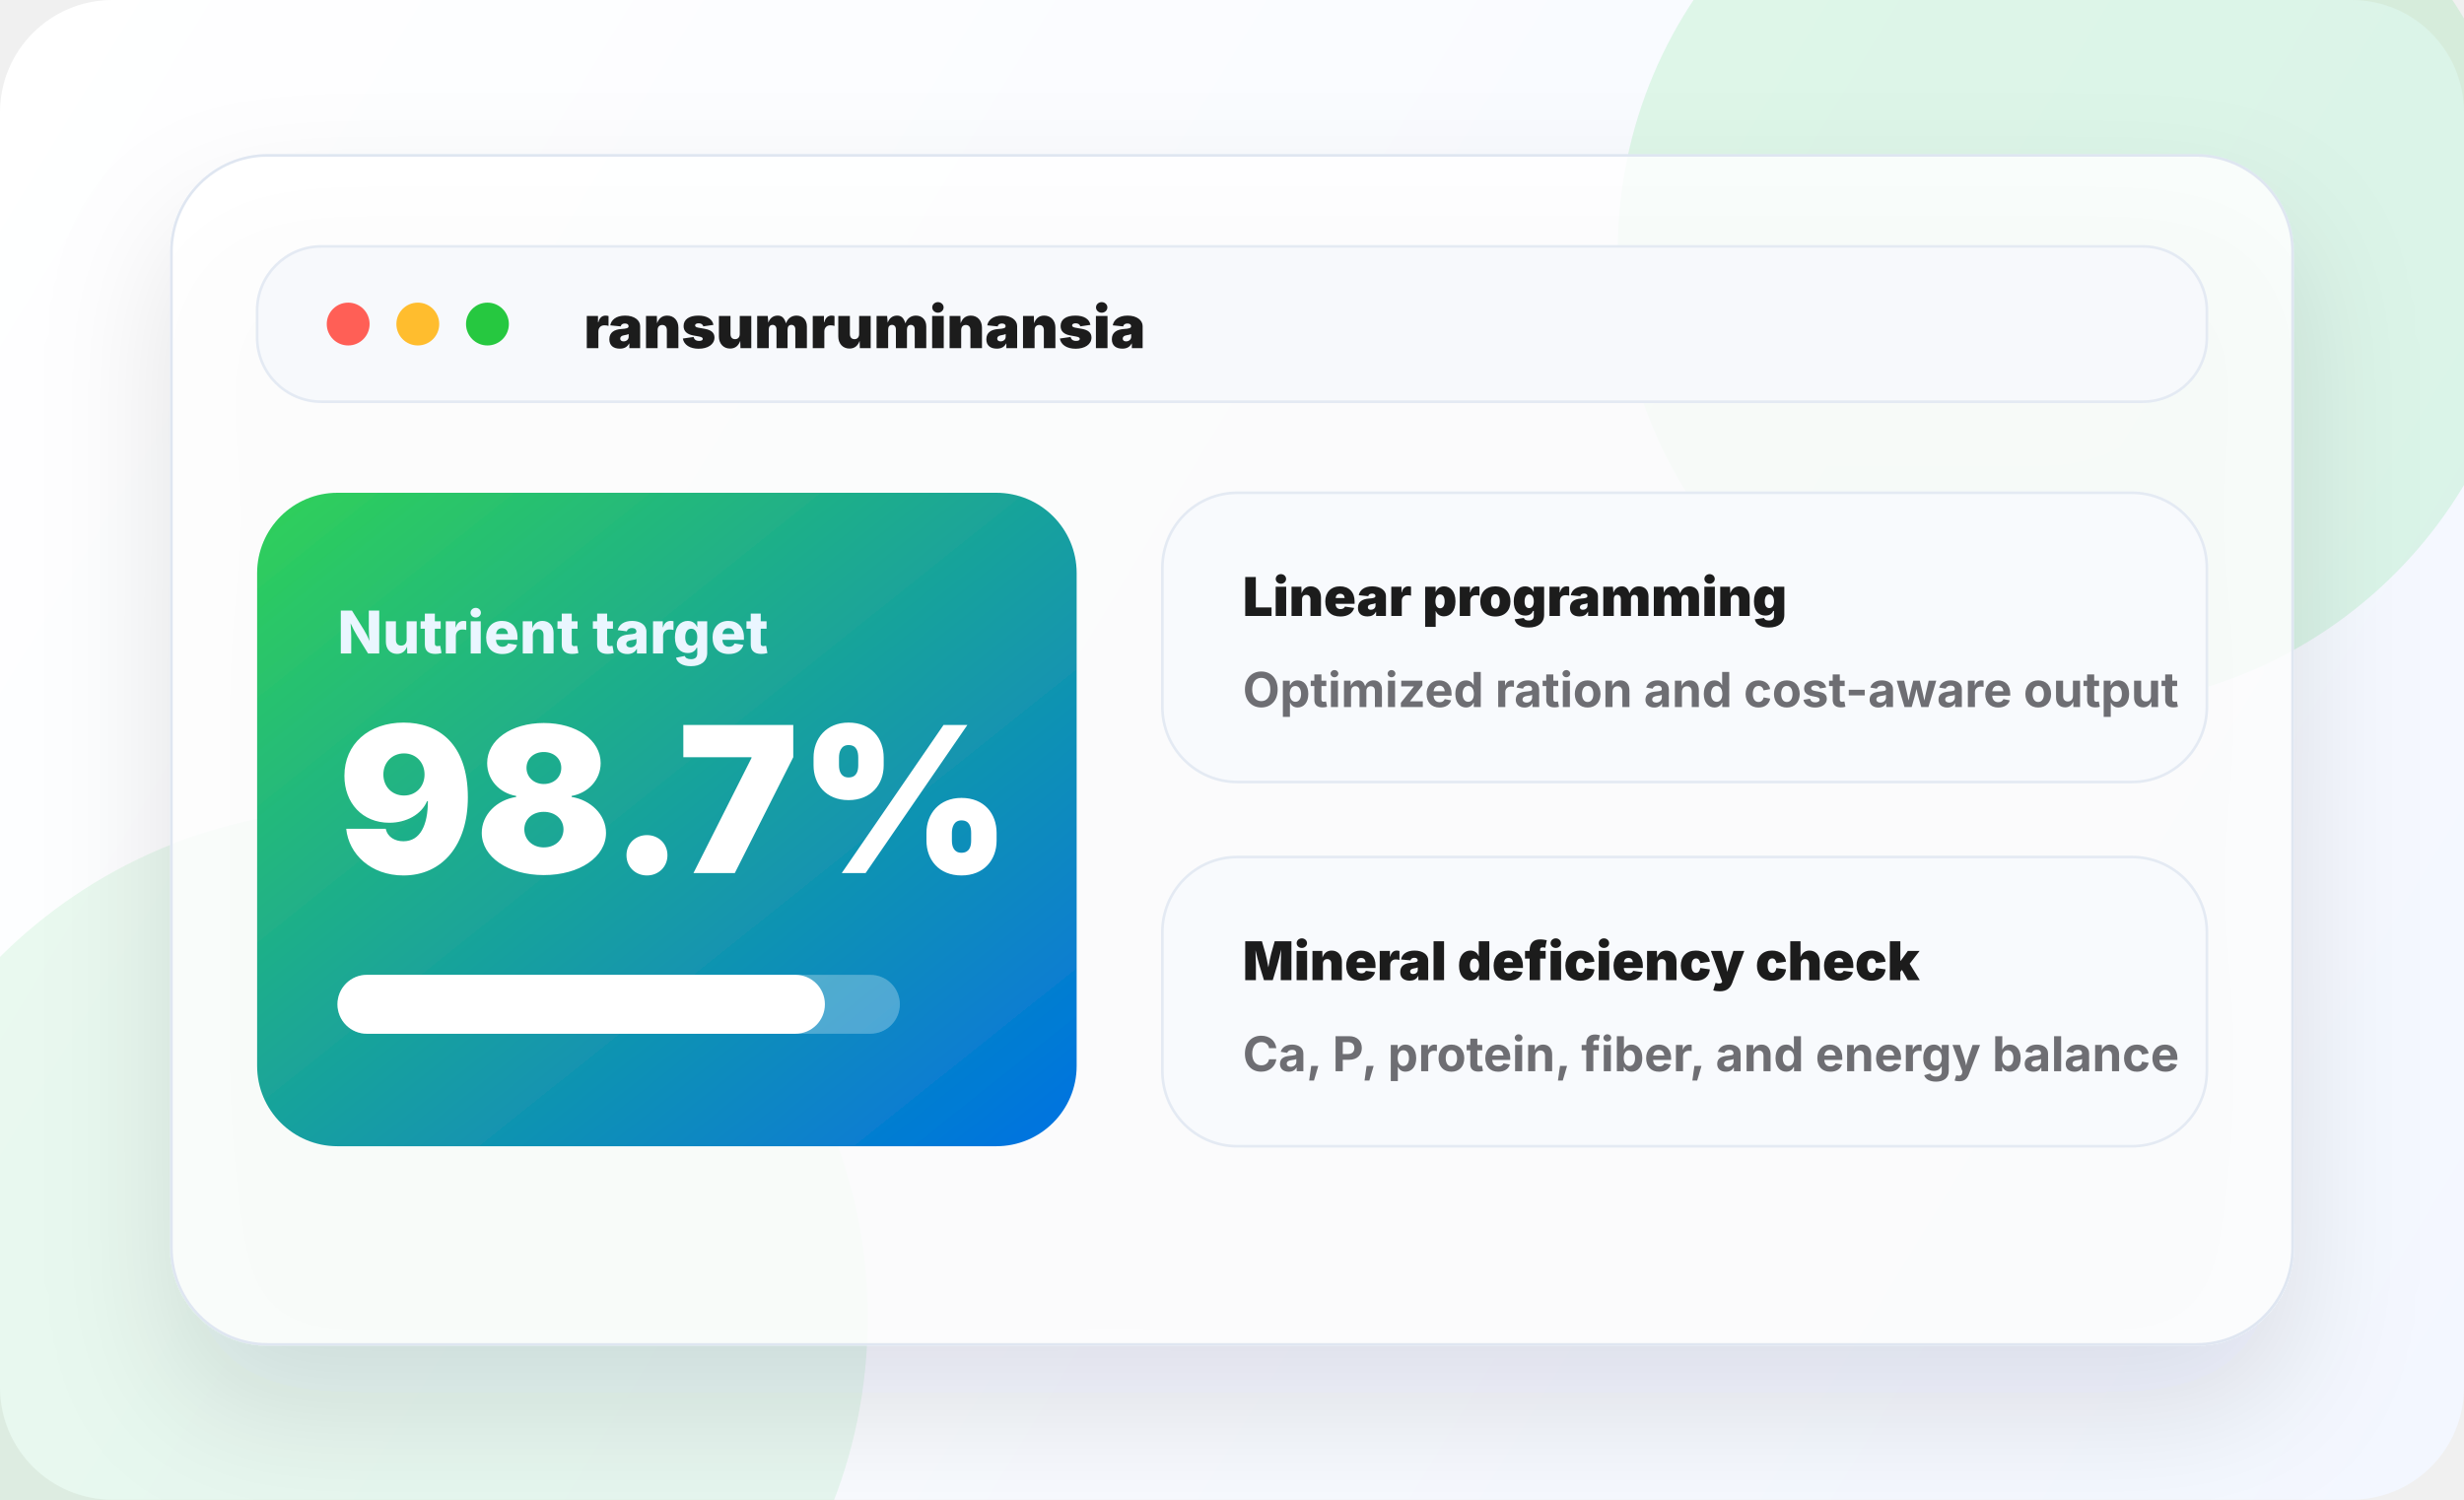
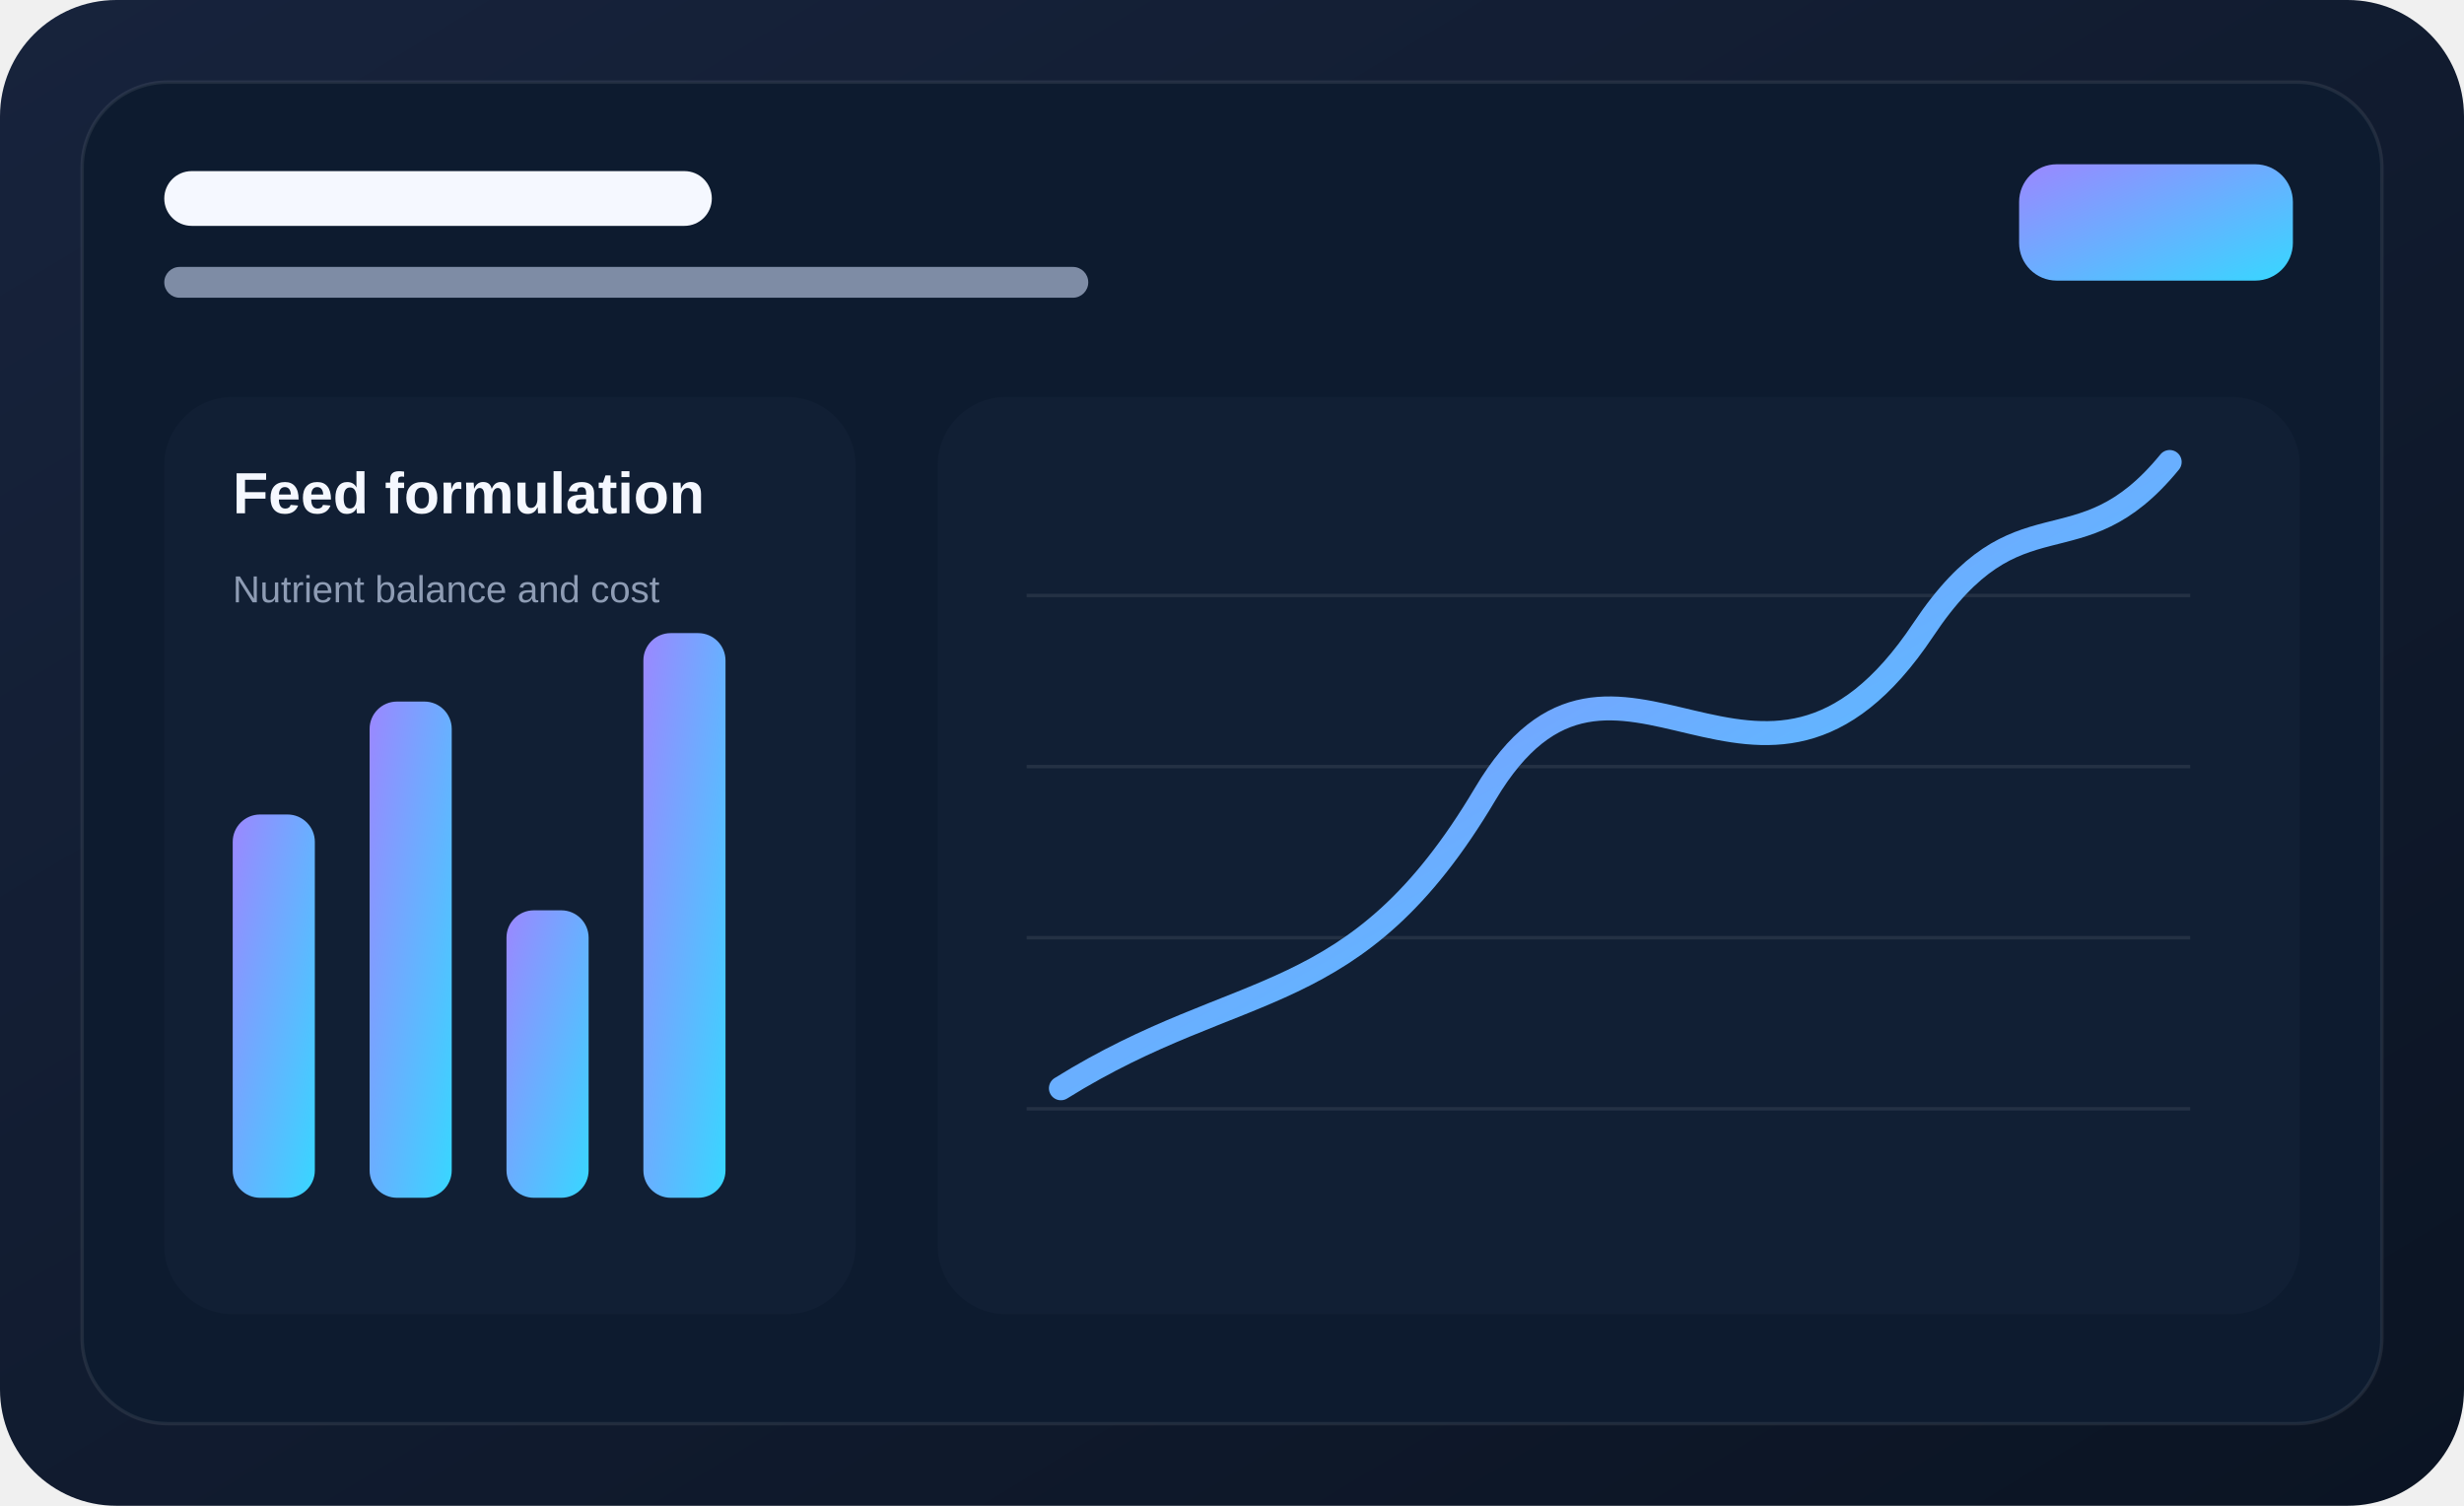
- <svg xmlns="http://www.w3.org/2000/svg" viewBox="0 0 920 560" role="img" aria-labelledby="title desc">
+ <svg xmlns="http://www.w3.org/2000/svg" viewBox="0 0 720 440">
  <defs>
-     <linearGradient id="bg" x1="0" y1="0" x2="920" y2="560" gradientUnits="userSpaceOnUse">
-       <stop stop-color="#FFFFFF" />
-       <stop offset="1" stop-color="#F3F7FF" />
+     <linearGradient id="g" x1="0" y1="0" x2="1" y2="1">
+       <stop stop-color="#9b87ff" />
+       <stop offset="1" stop-color="#37d7ff" />
    </linearGradient>
-     <linearGradient id="accent" x1="0" y1="0" x2="1" y2="1">
-       <stop stop-color="#30D158" />
-       <stop offset="1" stop-color="#0071E3" />
+     <linearGradient id="b" x1="0" y1="0" x2="1" y2="1">
+       <stop stop-color="#17233c" />
+       <stop offset="1" stop-color="#0b1423" />
    </linearGradient>
-     <filter id="shadow" x="-12%" y="-12%" width="124%" height="136%">
-       <feDropShadow dx="0" dy="24" stdDeviation="24" flood-color="#102033" flood-opacity="0.13" />
-     </filter>
  </defs>
-   <rect width="920" height="560" rx="42" fill="url(#bg)" />
-   <circle cx="774" cy="94" r="170" fill="#30D158" opacity="0.14" />
-   <circle cx="134" cy="492" r="190" fill="#30D158" opacity="0.10" />
-   <g filter="url(#shadow)">
-     <rect x="64" y="58" width="792" height="444" rx="36" fill="#fff" fill-opacity="0.82" stroke="#DFE6F1" />
-     <rect x="96" y="92" width="728" height="58" rx="24" fill="#F7F9FC" stroke="#E4EAF3" />
-     <circle cx="130" cy="121" r="8" fill="#FF5F57" />
-     <circle cx="156" cy="121" r="8" fill="#FFBD2E" />
-     <circle cx="182" cy="121" r="8" fill="#28C840" />
-     <text x="218" y="130" font-family="-apple-system, BlinkMacSystemFont, Segoe UI, sans-serif" font-size="22" font-weight="900" fill="#1D1D1F">ransumruminansia</text>
-     <rect x="96" y="184" width="306" height="244" rx="30" fill="url(#accent)" />
-     <text x="126" y="244" font-family="-apple-system, BlinkMacSystemFont, Segoe UI, sans-serif" font-size="22" font-weight="800" fill="#EAF6FF">Nutrient target</text>
-     <text x="126" y="326" font-family="-apple-system, BlinkMacSystemFont, Segoe UI, sans-serif" font-size="76" font-weight="900" fill="#fff">98.7%</text>
-     <rect x="126" y="364" width="210" height="22" rx="11" fill="#fff" opacity="0.28" />
-     <rect x="126" y="364" width="182" height="22" rx="11" fill="#fff" />
-     <rect x="434" y="184" width="390" height="108" rx="28" fill="#F8FAFD" stroke="#E4EAF3" />
-     <text x="464" y="230" font-family="-apple-system, BlinkMacSystemFont, Segoe UI, sans-serif" font-size="20" font-weight="900" fill="#1D1D1F">Linear programming</text>
-     <text x="464" y="264" font-family="-apple-system, BlinkMacSystemFont, Segoe UI, sans-serif" font-size="18" font-weight="700" fill="#6E6E73">Optimized ration and cost-aware output</text>
-     <rect x="434" y="320" width="390" height="108" rx="28" fill="#F8FAFD" stroke="#E4EAF3" />
-     <text x="464" y="366" font-family="-apple-system, BlinkMacSystemFont, Segoe UI, sans-serif" font-size="20" font-weight="900" fill="#1D1D1F">Mineral deficiency check</text>
-     <text x="464" y="400" font-family="-apple-system, BlinkMacSystemFont, Segoe UI, sans-serif" font-size="18" font-weight="700" fill="#6E6E73">Ca, P, protein, fiber, and energy balance</text>
+   <rect width="720" height="440" rx="34" fill="url(#b)" />
+   <rect x="24" y="24" width="672" height="392" rx="25" fill="#0d1b2f" stroke="#fff" stroke-opacity=".08" />
+   <rect x="48" y="50" width="160" height="16" rx="8" fill="#f5f8ff" />
+   <rect x="48" y="78" width="270" height="9" rx="4.5" fill="#7e8ca5" />
+   <rect x="590" y="48" width="80" height="34" rx="11" fill="url(#g)" />
+   <rect x="48" y="116" width="202" height="268" rx="20" fill="#111f34" />
+   <rect x="274" y="116" width="398" height="268" rx="20" fill="#111f34" />
+   <text x="68" y="150" fill="#f5f8ff" font-family="Arial,sans-serif" font-size="17" font-weight="700">Feed formulation</text>
+   <text x="68" y="176" fill="#8e9cb4" font-family="Arial,sans-serif" font-size="11">Nutrient balance and cost</text>
+   <g fill="url(#g)">
+     <rect x="68" y="238" width="24" height="112" rx="8" />
+     <rect x="108" y="205" width="24" height="145" rx="8" />
+     <rect x="148" y="266" width="24" height="84" rx="8" />
+     <rect x="188" y="185" width="24" height="165" rx="8" />
  </g>
+   <g stroke="#fff" stroke-opacity=".08">
+     <path d="M300 174H640M300 224H640M300 274H640M300 324H640" />
+   </g>
+   <path d="M310 318c53-33 86-22 124-86 38-64 80 24 128-48 28-42 45-16 72-49" fill="none" stroke="url(#g)" stroke-width="7" stroke-linecap="round" stroke-linejoin="round" />
</svg>
